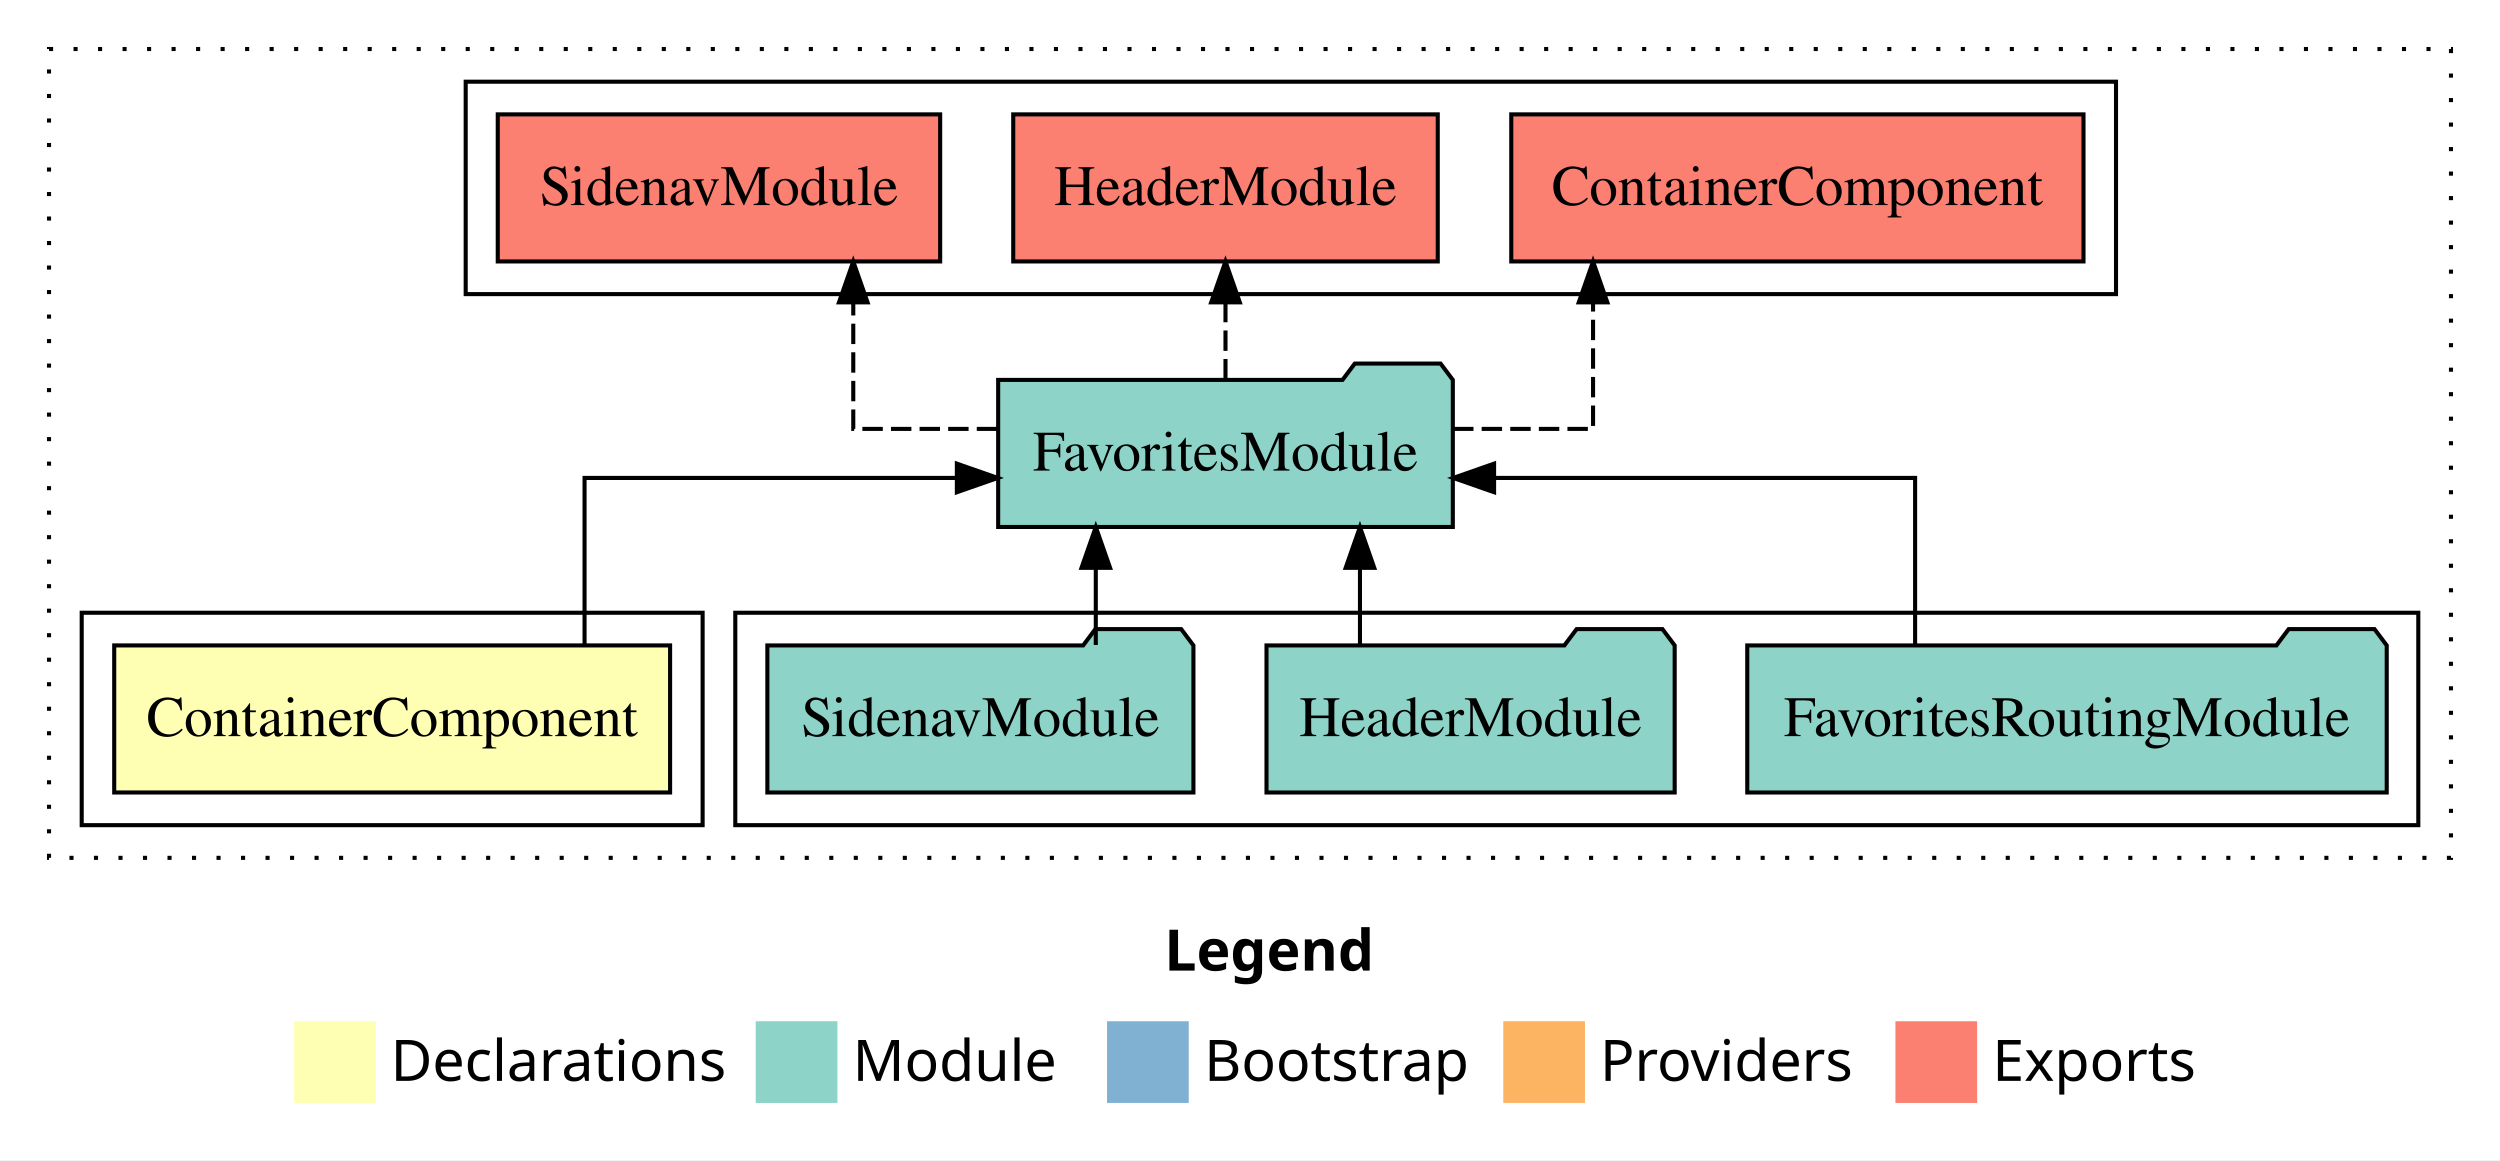
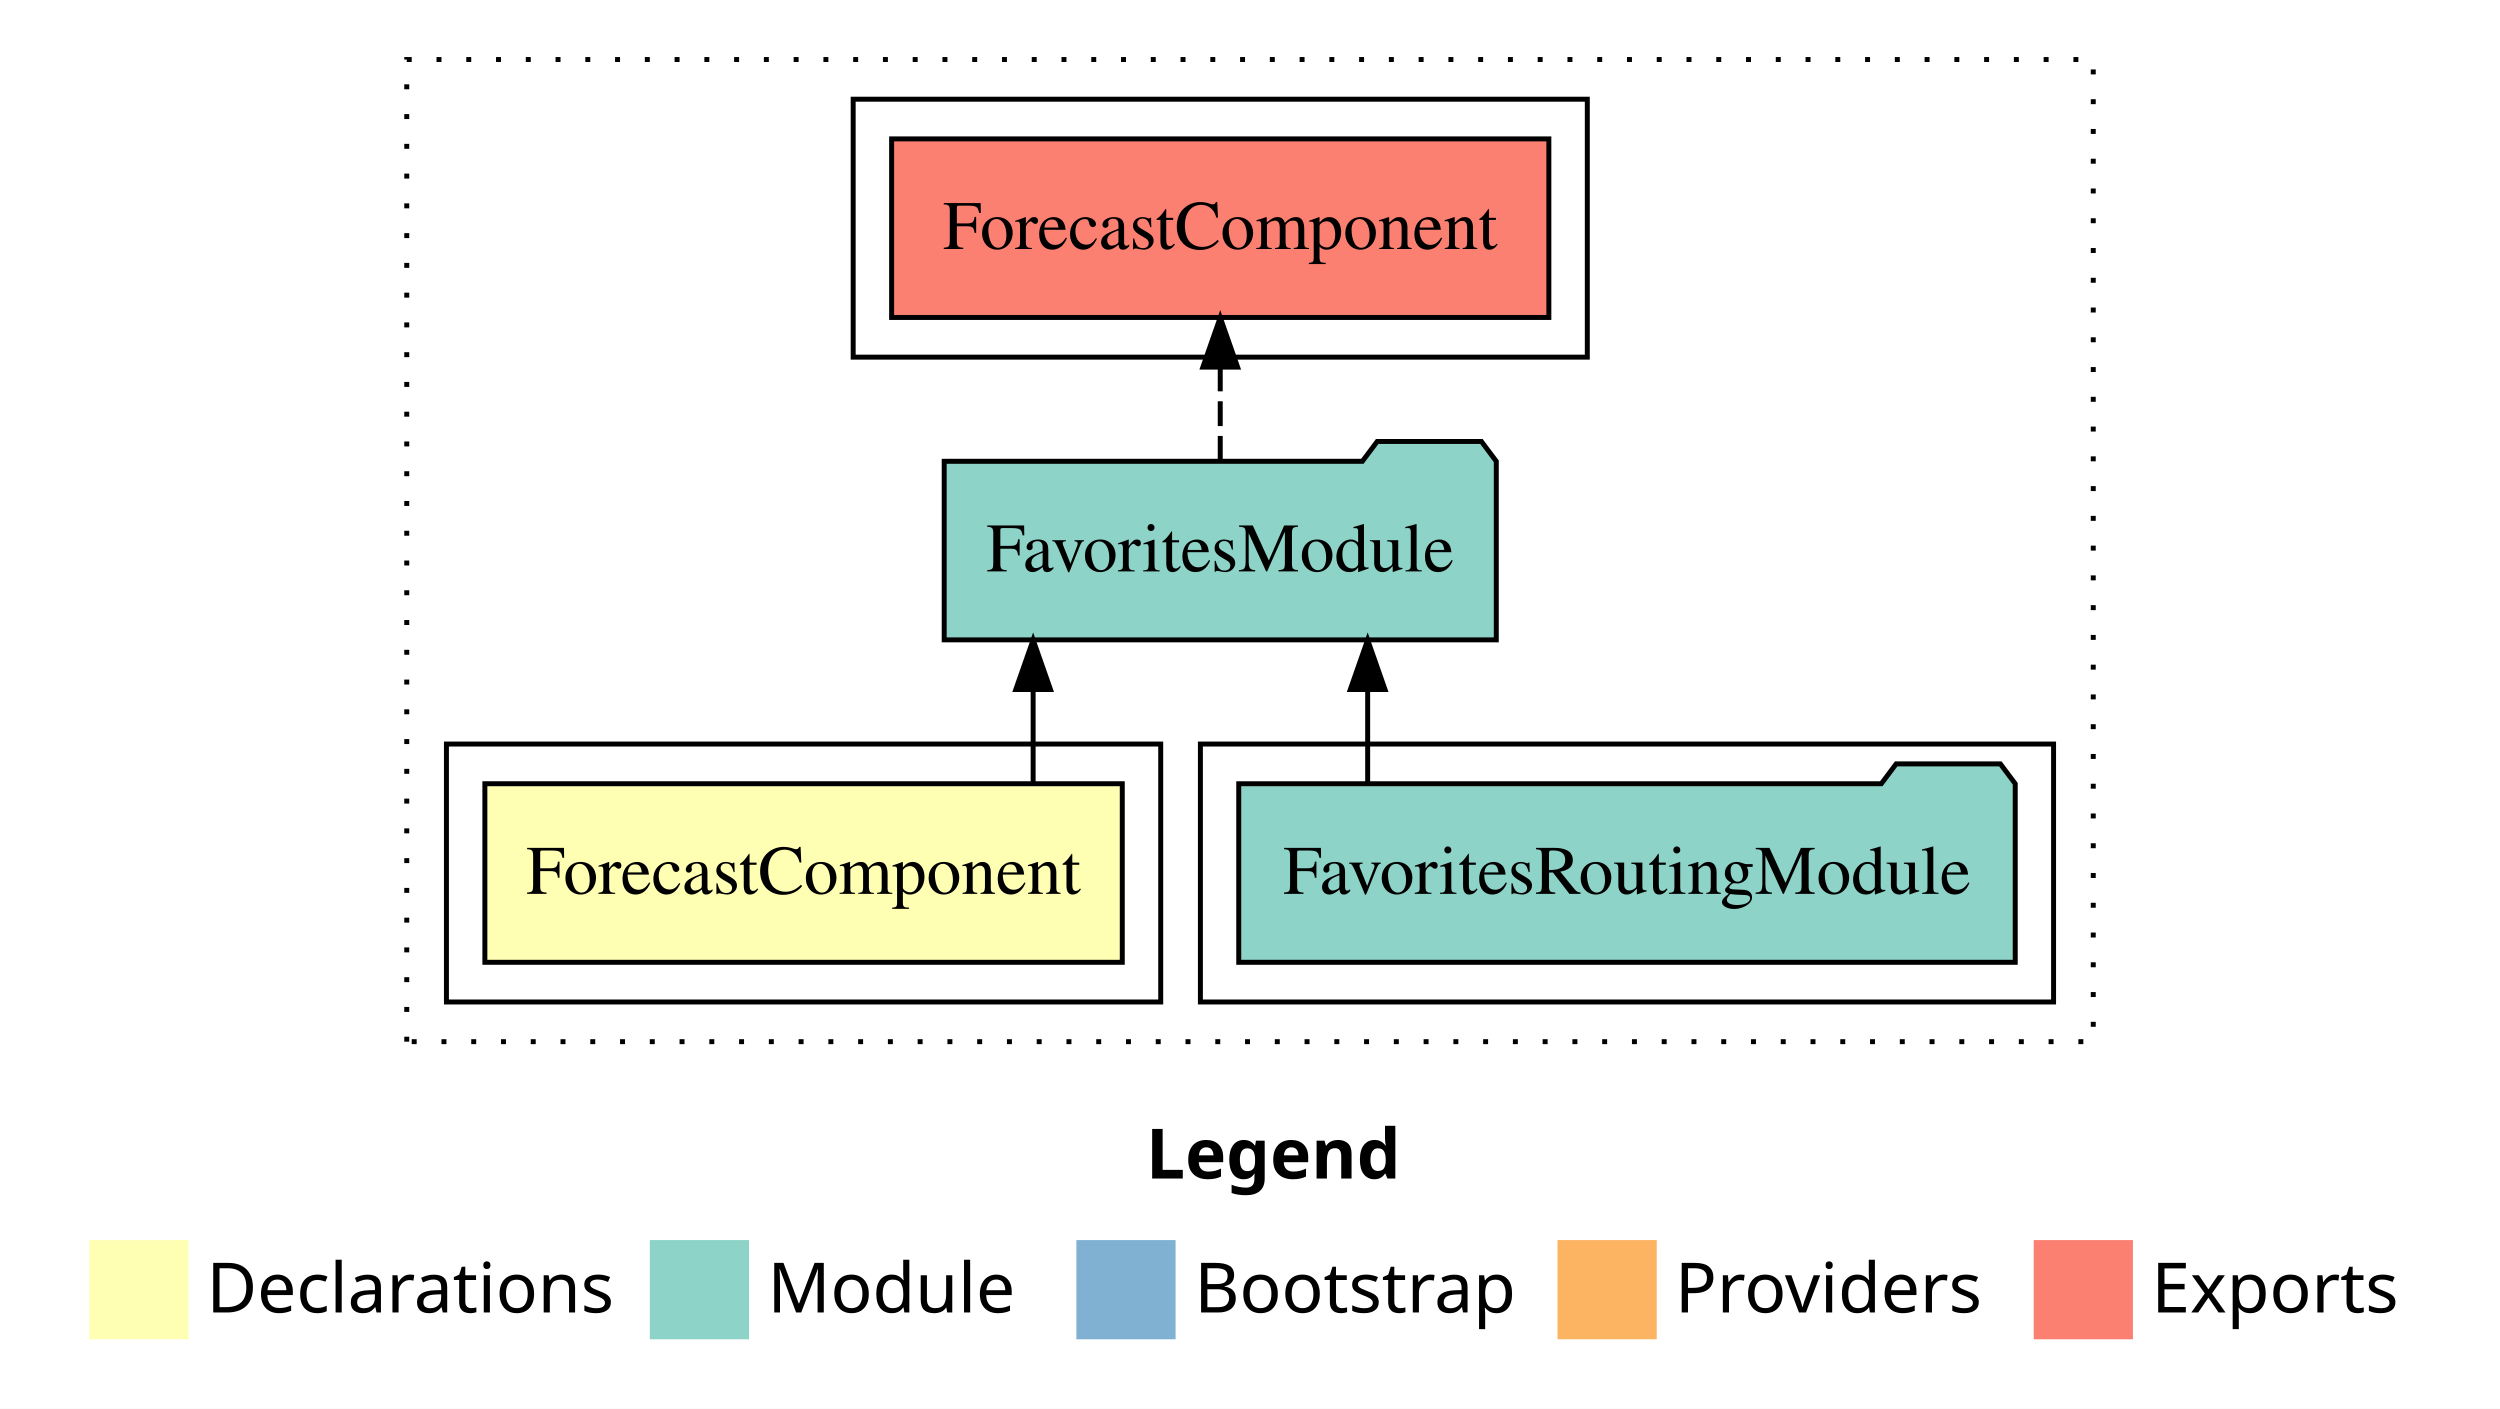
- <svg xmlns="http://www.w3.org/2000/svg" width="612pt" height="284pt" viewBox="0.00 0.00 612.00 284.00">
+ <svg xmlns="http://www.w3.org/2000/svg" width="504pt" height="284pt" viewBox="0.00 0.00 504.00 284.00">
  <g id="graph0" class="graph" transform="scale(1 1) rotate(0) translate(4 280)">
-     <polygon fill="white" stroke="transparent" points="-4,4 -4,-280 608,-280 608,4 -4,4" />
-     <text text-anchor="start" x="281.01" y="-42.4" font-family="sans-serif" font-weight="bold" font-size="14.00">Legend</text>
-     <polygon fill="#ffffb3" stroke="transparent" points="68,-10 68,-30 88,-30 88,-10 68,-10" />
-     <text text-anchor="start" x="91.63" y="-15.4" font-family="sans-serif" font-size="14.00">  Declarations</text>
-     <polygon fill="#8dd3c7" stroke="transparent" points="181,-10 181,-30 201,-30 201,-10 181,-10" />
-     <text text-anchor="start" x="204.73" y="-15.4" font-family="sans-serif" font-size="14.00">  Module</text>
-     <polygon fill="#80b1d3" stroke="transparent" points="267,-10 267,-30 287,-30 287,-10 267,-10" />
-     <text text-anchor="start" x="290.78" y="-15.4" font-family="sans-serif" font-size="14.00">  Bootstrap</text>
-     <polygon fill="#fdb462" stroke="transparent" points="364,-10 364,-30 384,-30 384,-10 364,-10" />
-     <text text-anchor="start" x="387.67" y="-15.4" font-family="sans-serif" font-size="14.00">  Providers</text>
-     <polygon fill="#fb8072" stroke="transparent" points="460,-10 460,-30 480,-30 480,-10 460,-10" />
-     <text text-anchor="start" x="483.73" y="-15.4" font-family="sans-serif" font-size="14.00">  Exports</text>
+     <polygon fill="white" stroke="transparent" points="-4,4 -4,-280 500,-280 500,4 -4,4" />
+     <text text-anchor="start" x="227.01" y="-42.4" font-family="sans-serif" font-weight="bold" font-size="14.00">Legend</text>
+     <polygon fill="#ffffb3" stroke="transparent" points="14,-10 14,-30 34,-30 34,-10 14,-10" />
+     <text text-anchor="start" x="37.63" y="-15.4" font-family="sans-serif" font-size="14.00">  Declarations</text>
+     <polygon fill="#8dd3c7" stroke="transparent" points="127,-10 127,-30 147,-30 147,-10 127,-10" />
+     <text text-anchor="start" x="150.73" y="-15.4" font-family="sans-serif" font-size="14.00">  Module</text>
+     <polygon fill="#80b1d3" stroke="transparent" points="213,-10 213,-30 233,-30 233,-10 213,-10" />
+     <text text-anchor="start" x="236.78" y="-15.4" font-family="sans-serif" font-size="14.00">  Bootstrap</text>
+     <polygon fill="#fdb462" stroke="transparent" points="310,-10 310,-30 330,-30 330,-10 310,-10" />
+     <text text-anchor="start" x="333.67" y="-15.4" font-family="sans-serif" font-size="14.00">  Providers</text>
+     <polygon fill="#fb8072" stroke="transparent" points="406,-10 406,-30 426,-30 426,-10 406,-10" />
+     <text text-anchor="start" x="429.73" y="-15.4" font-family="sans-serif" font-size="14.00">  Exports</text>
    <g id="clust1" class="cluster">
-       <polygon fill="none" stroke="black" stroke-dasharray="1,5" points="8,-70 8,-268 596,-268 596,-70 8,-70" />
+       <polygon fill="none" stroke="black" stroke-dasharray="1,5" points="78,-70 78,-268 418,-268 418,-70 78,-70" />
    </g>
    <g id="clust5" class="cluster">
-       <polygon fill="none" stroke="black" points="110,-208 110,-260 514,-260 514,-208 110,-208" />
+       <polygon fill="none" stroke="black" points="168,-208 168,-260 316,-260 316,-208 168,-208" />
    </g>
    <g id="clust4" class="cluster">
-       <polygon fill="none" stroke="black" points="176,-78 176,-130 588,-130 588,-78 176,-78" />
+       <polygon fill="none" stroke="black" points="238,-78 238,-130 410,-130 410,-78 238,-78" />
    </g>
    <g id="clust2" class="cluster">
-       <polygon fill="none" stroke="black" points="16,-78 16,-130 168,-130 168,-78 16,-78" />
+       <polygon fill="none" stroke="black" points="86,-78 86,-130 230,-130 230,-78 86,-78" />
    </g>
    <g id="node1" class="node">
-       <polygon fill="#ffffb3" stroke="black" points="160.04,-122 23.96,-122 23.96,-86 160.04,-86 160.04,-122" />
-       <text text-anchor="middle" x="92" y="-99.8" font-family="Times,serif" font-size="14.00">ContainerComponent</text>
+       <polygon fill="#ffffb3" stroke="black" points="222.25,-122 93.75,-122 93.75,-86 222.25,-86 222.25,-122" />
+       <text text-anchor="middle" x="158" y="-99.8" font-family="Times,serif" font-size="14.00">ForecastComponent</text>
    </g>
    <g id="node2" class="node">
-       <polygon fill="#8dd3c7" stroke="black" points="351.65,-187 348.65,-191 327.65,-191 324.65,-187 240.35,-187 240.35,-151 351.65,-151 351.65,-187" />
-       <text text-anchor="middle" x="296" y="-164.8" font-family="Times,serif" font-size="14.00">FavoritesModule</text>
+       <polygon fill="#8dd3c7" stroke="black" points="297.65,-187 294.65,-191 273.65,-191 270.65,-187 186.35,-187 186.35,-151 297.65,-151 297.65,-187" />
+       <text text-anchor="middle" x="242" y="-164.8" font-family="Times,serif" font-size="14.00">FavoritesModule</text>
    </g>
    <g id="edge1" class="edge">
-       <path fill="none" stroke="black" d="M139.1,-122.02C139.1,-139.37 139.1,-163 139.1,-163 139.1,-163 230.24,-163 230.24,-163" />
-       <polygon fill="black" stroke="black" points="230.24,-166.5 240.24,-163 230.24,-159.5 230.24,-166.5" />
+       <path fill="none" stroke="black" d="M204.28,-122.11C204.28,-122.11 204.28,-140.99 204.28,-140.99" />
+       <polygon fill="black" stroke="black" points="200.78,-140.99 204.28,-150.99 207.78,-140.99 200.78,-140.99" />
    </g>
-     <g id="node6" class="node">
-       <polygon fill="#fb8072" stroke="black" points="506.04,-252 365.96,-252 365.96,-216 506.04,-216 506.04,-252" />
-       <text text-anchor="middle" x="436" y="-229.8" font-family="Times,serif" font-size="14.00">ContainerComponent </text>
+     <g id="node4" class="node">
+       <polygon fill="#fb8072" stroke="black" points="308.25,-252 175.75,-252 175.75,-216 308.25,-216 308.25,-252" />
+       <text text-anchor="middle" x="242" y="-229.8" font-family="Times,serif" font-size="14.00">ForecastComponent </text>
    </g>
-     <g id="edge5" class="edge">
-       <path fill="none" stroke="black" stroke-dasharray="5,2" d="M351.71,-175C370.11,-175 385.98,-175 385.98,-175 385.98,-175 385.98,-205.98 385.98,-205.98" />
-       <polygon fill="black" stroke="black" points="382.48,-205.98 385.98,-215.98 389.48,-205.98 382.48,-205.98" />
-     </g>
-     <g id="node7" class="node">
-       <polygon fill="#fb8072" stroke="black" points="347.96,-252 244.04,-252 244.04,-216 347.96,-216 347.96,-252" />
-       <text text-anchor="middle" x="296" y="-229.8" font-family="Times,serif" font-size="14.00">HeaderModule </text>
-     </g>
-     <g id="edge6" class="edge">
-       <path fill="none" stroke="black" stroke-dasharray="5,2" d="M296,-187.11C296,-187.11 296,-205.99 296,-205.99" />
-       <polygon fill="black" stroke="black" points="292.5,-205.99 296,-215.99 299.5,-205.99 292.5,-205.99" />
-     </g>
-     <g id="node8" class="node">
-       <polygon fill="#fb8072" stroke="black" points="226.15,-252 117.85,-252 117.85,-216 226.15,-216 226.15,-252" />
-       <text text-anchor="middle" x="172" y="-229.8" font-family="Times,serif" font-size="14.00">SidenavModule </text>
-     </g>
-     <g id="edge7" class="edge">
-       <path fill="none" stroke="black" stroke-dasharray="5,2" d="M240.11,-175C221.24,-175 204.88,-175 204.88,-175 204.88,-175 204.88,-205.98 204.88,-205.98" />
-       <polygon fill="black" stroke="black" points="201.38,-205.98 204.88,-215.98 208.38,-205.98 201.38,-205.98" />
+     <g id="edge3" class="edge">
+       <path fill="none" stroke="black" stroke-dasharray="5,2" d="M242,-187.11C242,-187.11 242,-205.99 242,-205.99" />
+       <polygon fill="black" stroke="black" points="238.5,-205.99 242,-215.99 245.5,-205.99 238.5,-205.99" />
    </g>
    <g id="node3" class="node">
-       <polygon fill="#8dd3c7" stroke="black" points="580.27,-122 577.27,-126 556.27,-126 553.27,-122 423.73,-122 423.73,-86 580.27,-86 580.27,-122" />
-       <text text-anchor="middle" x="502" y="-99.8" font-family="Times,serif" font-size="14.00">FavoritesRoutingModule</text>
+       <polygon fill="#8dd3c7" stroke="black" points="402.27,-122 399.27,-126 378.27,-126 375.27,-122 245.73,-122 245.73,-86 402.27,-86 402.27,-122" />
+       <text text-anchor="middle" x="324" y="-99.8" font-family="Times,serif" font-size="14.00">FavoritesRoutingModule</text>
    </g>
    <g id="edge2" class="edge">
-       <path fill="none" stroke="black" d="M464.82,-122.02C464.82,-139.37 464.82,-163 464.82,-163 464.82,-163 361.75,-163 361.75,-163" />
-       <polygon fill="black" stroke="black" points="361.75,-159.5 351.75,-163 361.75,-166.5 361.75,-159.5" />
-     </g>
-     <g id="node4" class="node">
-       <polygon fill="#8dd3c7" stroke="black" points="405.96,-122 402.96,-126 381.96,-126 378.96,-122 306.04,-122 306.04,-86 405.96,-86 405.96,-122" />
-       <text text-anchor="middle" x="356" y="-99.8" font-family="Times,serif" font-size="14.00">HeaderModule</text>
-     </g>
-     <g id="edge3" class="edge">
-       <path fill="none" stroke="black" d="M328.92,-122.11C328.92,-122.11 328.92,-140.99 328.92,-140.99" />
-       <polygon fill="black" stroke="black" points="325.42,-140.99 328.92,-150.99 332.42,-140.99 325.42,-140.99" />
-     </g>
-     <g id="node5" class="node">
-       <polygon fill="#8dd3c7" stroke="black" points="288.15,-122 285.15,-126 264.15,-126 261.15,-122 183.85,-122 183.85,-86 288.15,-86 288.15,-122" />
-       <text text-anchor="middle" x="236" y="-99.8" font-family="Times,serif" font-size="14.00">SidenavModule</text>
-     </g>
-     <g id="edge4" class="edge">
-       <path fill="none" stroke="black" d="M264.25,-122.11C264.25,-122.11 264.25,-140.99 264.25,-140.99" />
-       <polygon fill="black" stroke="black" points="260.75,-140.99 264.25,-150.99 267.75,-140.99 260.75,-140.99" />
+       <path fill="none" stroke="black" d="M271.72,-122.11C271.72,-122.11 271.72,-140.99 271.72,-140.99" />
+       <polygon fill="black" stroke="black" points="268.22,-140.99 271.72,-150.99 275.22,-140.99 268.22,-140.99" />
    </g>
  </g>
</svg>
